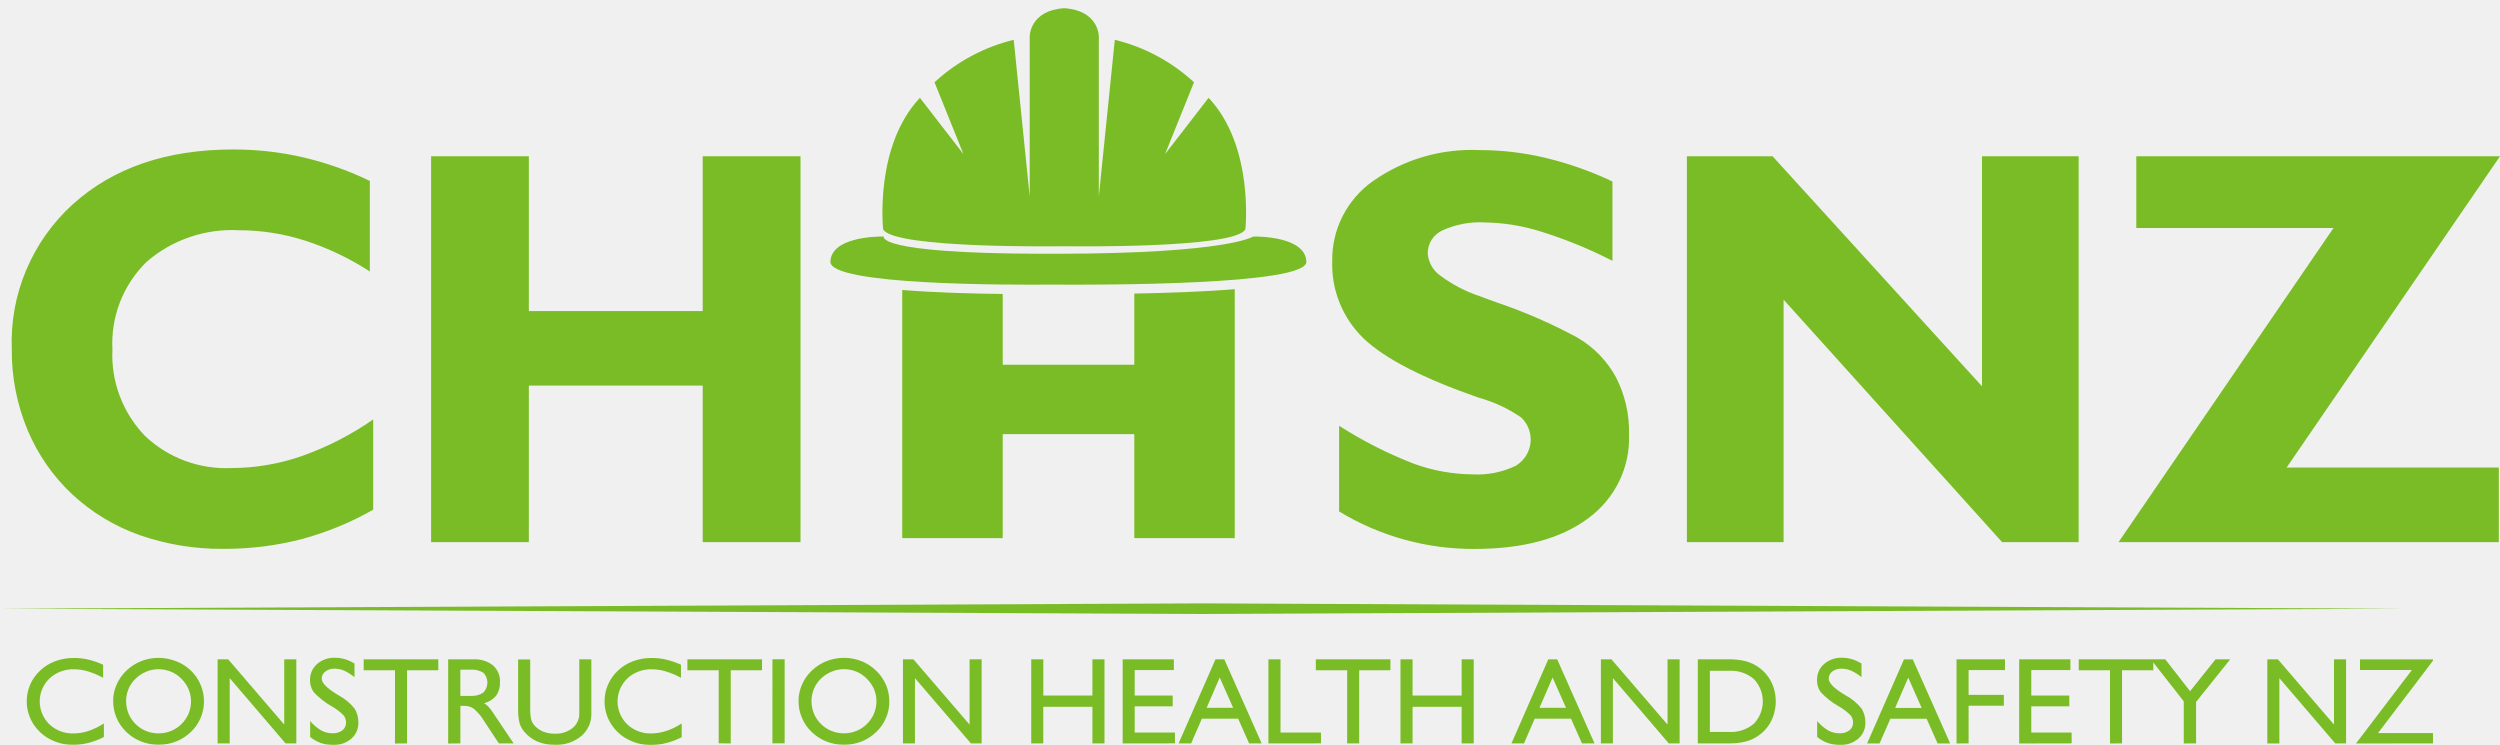
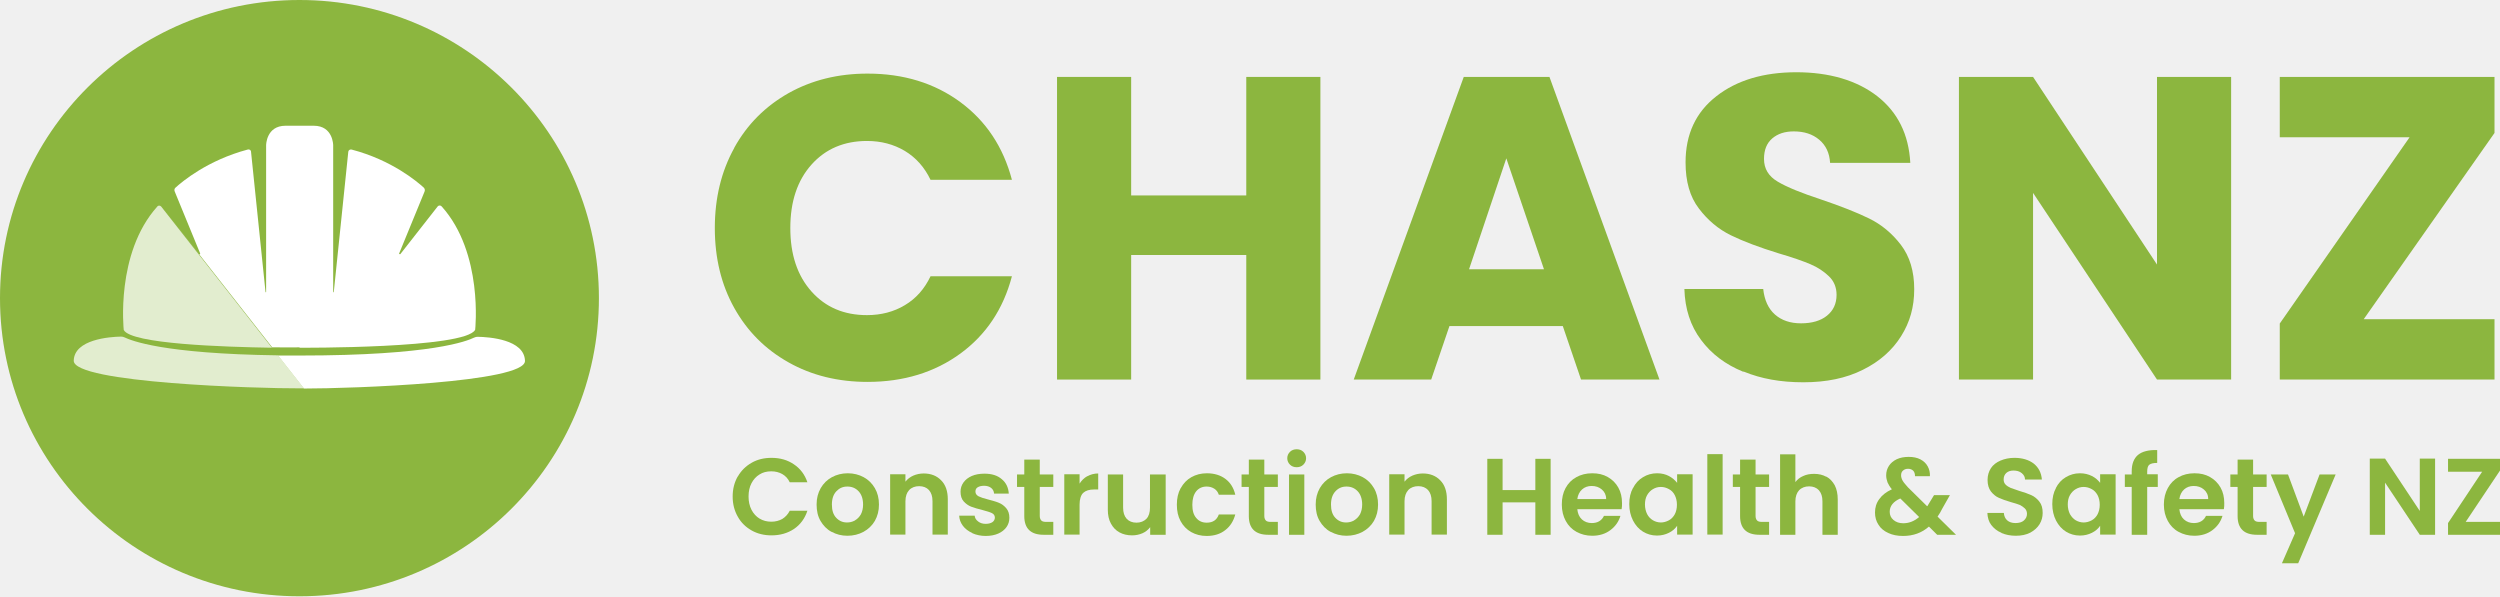
- <svg xmlns="http://www.w3.org/2000/svg" width="292" height="87" viewBox="0 0 292 87" fill="none">
-   <mask id="mask0_423_1440" style="mask-type:luminance" maskUnits="userSpaceOnUse" x="0" y="0" width="292" height="87">
-     <path d="M292 0H0V87H292V0Z" fill="white" />
-   </mask>
-   <g mask="url(#mask0_423_1440)">
-     <path d="M82.076 18.251V36.332H61.77V18.251H50.353V63.318H61.77V45.041H82.076V63.318H93.501V18.251H82.076ZM231.497 18.251V45.119L207.037 18.251H197.028V63.318H208.325V35.002L233.843 63.318H242.786V18.251H231.497ZM249.52 18.251V26.632H272.552C264.185 38.862 255.817 51.09 247.449 63.318H291.863V54.61H267.074L292.001 18.251H249.52ZM160.383 21.133C158.876 22.196 157.654 23.606 156.821 25.24C155.989 26.874 155.571 28.684 155.604 30.513C155.549 32.184 155.846 33.848 156.477 35.399C157.107 36.951 158.057 38.356 159.266 39.525C161.718 41.875 166.194 44.181 172.694 46.443C174.487 46.934 176.182 47.725 177.705 48.783C178.096 49.165 178.395 49.63 178.578 50.143C178.761 50.656 178.824 51.203 178.762 51.743C178.699 52.283 178.514 52.803 178.219 53.261C177.924 53.721 177.527 54.107 177.058 54.393C175.479 55.157 173.727 55.506 171.972 55.405C169.626 55.383 167.302 54.958 165.103 54.149C162.063 52.967 159.15 51.487 156.409 49.73V59.737C161.163 62.628 166.642 64.145 172.224 64.116C177.882 64.116 182.306 62.924 185.496 60.541C187.043 59.413 188.286 57.929 189.119 56.217C189.951 54.505 190.346 52.618 190.271 50.721C190.327 48.42 189.807 46.142 188.758 44.087C187.719 42.165 186.167 40.56 184.271 39.447C181.275 37.821 178.144 36.452 174.911 35.355C174.019 35.036 173.342 34.796 172.915 34.621C171.257 34.079 169.698 33.276 168.299 32.245C167.853 31.946 167.483 31.551 167.217 31.089C166.95 30.627 166.794 30.111 166.761 29.58C166.757 29.02 166.916 28.47 167.22 27.996C167.523 27.523 167.958 27.145 168.473 26.91C170.026 26.201 171.732 25.881 173.44 25.98C175.699 26.019 177.94 26.39 180.088 27.08C182.931 27.972 185.69 29.105 188.335 30.467V21.199C185.863 20.023 183.274 19.105 180.609 18.46C178.059 17.843 175.443 17.531 172.818 17.53C168.381 17.327 164.004 18.597 160.383 21.139M8.472 23.884C6.12 26.031 4.268 28.657 3.043 31.581C1.818 34.504 1.25 37.655 1.377 40.816C1.35 44.021 1.969 47.199 3.196 50.166C4.384 53.039 6.178 55.628 8.46 57.761C10.719 59.854 13.389 61.467 16.305 62.501C19.462 63.598 22.789 64.142 26.136 64.106C29.186 64.119 32.224 63.742 35.176 62.986C38.12 62.199 40.948 61.038 43.589 59.531V48.991C41.044 50.764 38.271 52.191 35.343 53.236C32.695 54.171 29.905 54.654 27.093 54.665C25.226 54.759 23.358 54.472 21.608 53.823C19.857 53.175 18.26 52.178 16.915 50.894C15.627 49.553 14.628 47.967 13.978 46.233C13.328 44.499 13.04 42.654 13.132 40.807C13.031 38.925 13.332 37.044 14.016 35.285C14.7 33.527 15.751 31.93 17.102 30.6C20.09 28.003 23.993 26.672 27.967 26.894C30.56 26.9 33.136 27.305 35.603 28.094C38.287 28.958 40.841 30.174 43.197 31.712V21.133C40.696 19.92 38.064 18.991 35.352 18.363C32.683 17.755 29.953 17.452 27.214 17.459C19.454 17.459 13.208 19.601 8.477 23.884" fill="#7ABC25" />
-     <path d="M120.271 4.232V22.957L118.401 4.65C114.938 5.493 111.753 7.201 109.152 9.61L112.53 17.999L107.445 11.424C102.099 17.093 103.15 26.782 103.15 26.782C104.329 29.084 124.305 28.76 124.305 28.76C124.305 28.76 144.278 29.084 145.459 26.782C145.459 26.782 146.511 17.093 141.163 11.424L136.08 18L139.458 9.61C136.856 7.201 133.671 5.493 130.209 4.65L128.342 22.957V4.232C128.342 4.232 128.342 1.218 124.305 0.959C120.271 1.218 120.271 4.232 120.271 4.232Z" fill="#7ABC25" />
+ <svg xmlns="http://www.w3.org/2000/svg" width="281" height="67" viewBox="0 0 281 67" fill="none">
+   <g clip-path="url(#clip0_713_2193)">
+     <path d="M82.528 16.613C83.983 13.979 86.032 11.938 88.633 10.468C91.257 8.998 94.21 8.273 97.517 8.273C101.573 8.273 105.055 9.349 107.943 11.477C110.83 13.606 112.77 16.525 113.74 20.212H104.592C103.909 18.785 102.939 17.71 101.705 16.964C100.448 16.218 99.038 15.845 97.451 15.845C94.894 15.845 92.8 16.723 91.213 18.5C89.625 20.278 88.832 22.648 88.832 25.632C88.832 28.617 89.625 30.987 91.213 32.765C92.8 34.542 94.872 35.42 97.451 35.42C99.038 35.42 100.47 35.047 101.705 34.301C102.961 33.555 103.909 32.48 104.592 31.053H113.74C112.77 34.74 110.83 37.637 107.943 39.743C105.055 41.85 101.573 42.926 97.517 42.926C94.21 42.926 91.234 42.201 88.633 40.731C86.01 39.261 83.983 37.22 82.528 34.608C81.073 31.997 80.346 29.012 80.346 25.632C80.346 22.253 81.073 19.268 82.528 16.635V16.613Z" fill="#8CB63F" />
+     <path d="M148.413 8.646V42.662H140.081V28.661H127.142V42.662H118.81V8.646H127.142V21.968H140.081V8.646H148.413Z" fill="#8CB63F" />
+     <path d="M175.68 36.649H162.917L160.867 42.662H152.16L164.526 8.646H174.159L186.525 42.662H177.708L175.658 36.649H175.68ZM173.542 30.263L169.31 17.798L165.122 30.263H173.542Z" fill="#8CB63F" />
+     <path d="M195.937 41.785C193.953 40.972 192.366 39.787 191.198 38.207C190.008 36.627 189.391 34.718 189.324 32.48H198.186C198.318 33.73 198.759 34.696 199.508 35.354C200.258 36.013 201.227 36.342 202.44 36.342C203.652 36.342 204.644 36.057 205.349 35.486C206.055 34.916 206.43 34.147 206.43 33.138C206.43 32.304 206.143 31.602 205.57 31.053C204.997 30.504 204.313 30.044 203.476 29.692C202.638 29.341 201.47 28.924 199.949 28.485C197.745 27.805 195.937 27.125 194.549 26.445C193.16 25.764 191.948 24.755 190.956 23.438C189.942 22.121 189.457 20.387 189.457 18.259C189.457 15.099 190.603 12.619 192.917 10.819C195.21 9.02 198.23 8.12 201.911 8.12C205.592 8.12 208.7 9.02 211.014 10.819C213.307 12.619 214.541 15.099 214.718 18.303H205.702C205.636 17.205 205.239 16.349 204.49 15.713C203.74 15.077 202.793 14.769 201.624 14.769C200.61 14.769 199.817 15.033 199.2 15.559C198.582 16.086 198.274 16.854 198.274 17.864C198.274 18.961 198.781 19.817 199.839 20.431C200.875 21.046 202.506 21.704 204.71 22.428C206.915 23.175 208.7 23.877 210.089 24.557C211.477 25.238 212.668 26.225 213.66 27.52C214.651 28.815 215.158 30.483 215.158 32.502C215.158 34.52 214.674 36.21 213.682 37.79C212.69 39.37 211.257 40.643 209.383 41.565C207.51 42.509 205.283 42.969 202.704 42.969C200.125 42.969 197.965 42.575 195.981 41.763L195.937 41.785Z" fill="#8CB63F" />
+     <path d="M250.779 42.662H242.447L228.516 21.682V42.662H220.184V8.646H228.516L242.447 29.736V8.646H250.779V42.662Z" fill="#8CB63F" />
+     <path d="M265.68 35.881H280.383V42.662H256.246V36.364L270.838 15.428H256.246V8.646H280.383V14.945L265.68 35.881Z" fill="#8CB63F" />
+     <path d="M82.924 53.569C83.299 52.911 83.828 52.384 84.49 52.011C85.151 51.638 85.878 51.462 86.716 51.462C87.686 51.462 88.523 51.704 89.229 52.187C89.956 52.669 90.463 53.35 90.75 54.206H88.766C88.567 53.789 88.303 53.503 87.928 53.284C87.575 53.086 87.157 52.977 86.694 52.977C86.187 52.977 85.746 53.086 85.371 53.328C84.974 53.569 84.688 53.898 84.467 54.315C84.247 54.732 84.137 55.237 84.137 55.808C84.137 56.378 84.247 56.861 84.467 57.3C84.688 57.717 84.996 58.068 85.371 58.288C85.768 58.529 86.209 58.639 86.694 58.639C87.157 58.639 87.575 58.529 87.928 58.331C88.281 58.112 88.567 57.805 88.766 57.41H90.75C90.463 58.288 89.956 58.968 89.251 59.451C88.523 59.933 87.686 60.175 86.716 60.175C85.9 60.175 85.151 59.999 84.49 59.626C83.828 59.253 83.299 58.748 82.924 58.068C82.55 57.41 82.351 56.663 82.351 55.808C82.351 54.952 82.55 54.206 82.924 53.547V53.569Z" fill="#8CB63F" />
+     <path d="M93.461 59.78C92.932 59.494 92.535 59.078 92.227 58.551C91.918 58.024 91.786 57.41 91.786 56.707C91.786 56.005 91.94 55.413 92.249 54.864C92.557 54.337 92.976 53.92 93.505 53.635C94.034 53.35 94.629 53.196 95.29 53.196C95.952 53.196 96.547 53.35 97.076 53.635C97.605 53.92 98.024 54.337 98.332 54.864C98.641 55.391 98.795 56.005 98.795 56.707C98.795 57.41 98.641 58.002 98.332 58.551C98.024 59.078 97.583 59.494 97.054 59.78C96.525 60.065 95.908 60.219 95.246 60.219C94.585 60.219 94.012 60.065 93.483 59.78H93.461ZM96.106 58.485C96.371 58.331 96.591 58.112 96.767 57.805C96.922 57.497 97.01 57.146 97.01 56.707C97.01 56.071 96.833 55.566 96.503 55.215C96.172 54.864 95.753 54.688 95.246 54.688C94.739 54.688 94.343 54.864 94.012 55.215C93.681 55.566 93.505 56.049 93.505 56.707C93.505 57.366 93.659 57.849 93.99 58.2C94.321 58.551 94.717 58.726 95.202 58.726C95.511 58.726 95.797 58.66 96.084 58.507L96.106 58.485Z" fill="#8CB63F" />
+     <path d="M105.783 53.986C106.29 54.491 106.532 55.215 106.532 56.115V60.087H104.813V56.334C104.813 55.786 104.68 55.391 104.416 55.083C104.151 54.798 103.777 54.645 103.314 54.645C102.851 54.645 102.454 54.798 102.19 55.083C101.925 55.369 101.771 55.786 101.771 56.334V60.087H100.052V53.306H101.771V54.14C101.991 53.854 102.3 53.613 102.653 53.459C103.005 53.306 103.402 53.218 103.821 53.218C104.636 53.218 105.298 53.481 105.783 53.986Z" fill="#8CB63F" />
+     <path d="M109.287 59.911C108.847 59.714 108.494 59.451 108.229 59.099C107.965 58.748 107.833 58.375 107.811 57.958H109.552C109.574 58.222 109.706 58.441 109.949 58.617C110.169 58.792 110.456 58.88 110.786 58.88C111.117 58.88 111.359 58.814 111.558 58.682C111.734 58.551 111.822 58.375 111.822 58.178C111.822 57.958 111.712 57.783 111.492 57.673C111.271 57.563 110.897 57.454 110.412 57.322C109.905 57.19 109.486 57.081 109.155 56.949C108.825 56.817 108.56 56.62 108.318 56.356C108.075 56.093 107.965 55.72 107.965 55.259C107.965 54.886 108.075 54.535 108.295 54.227C108.516 53.92 108.825 53.679 109.221 53.503C109.618 53.328 110.103 53.24 110.654 53.24C111.47 53.24 112.109 53.438 112.594 53.855C113.079 54.249 113.343 54.798 113.387 55.478H111.734C111.712 55.215 111.602 54.996 111.404 54.842C111.205 54.688 110.941 54.601 110.61 54.601C110.301 54.601 110.059 54.666 109.883 54.776C109.706 54.886 109.64 55.039 109.64 55.259C109.64 55.478 109.75 55.654 109.993 55.786C110.213 55.895 110.588 56.027 111.051 56.137C111.536 56.269 111.955 56.378 112.263 56.51C112.594 56.642 112.858 56.839 113.101 57.124C113.343 57.41 113.453 57.761 113.453 58.2C113.453 58.595 113.343 58.946 113.123 59.253C112.902 59.56 112.594 59.802 112.197 59.977C111.8 60.153 111.315 60.241 110.786 60.241C110.257 60.241 109.728 60.131 109.287 59.933V59.911Z" fill="#8CB63F" />
+     <path d="M116.87 54.732V58.002C116.87 58.222 116.936 58.397 117.047 58.507C117.157 58.617 117.333 58.661 117.598 58.661H118.391V60.109H117.311C115.856 60.109 115.129 59.407 115.129 58.002V54.732H114.313V53.328H115.129V51.66H116.87V53.328H118.391V54.732H116.87Z" fill="#8CB63F" />
+     <path d="M122.227 53.525C122.579 53.328 122.998 53.218 123.439 53.218V55.018H122.976C122.425 55.018 122.028 55.149 121.764 55.391C121.499 55.632 121.345 56.093 121.345 56.707V60.087H119.625V53.306H121.345V54.359C121.565 54.008 121.852 53.723 122.204 53.525H122.227Z" fill="#8CB63F" />
+     <path d="M131.022 53.328V60.109H129.28V59.253C129.06 59.538 128.773 59.78 128.421 59.934C128.068 60.087 127.671 60.175 127.252 60.175C126.723 60.175 126.238 60.065 125.842 59.846C125.423 59.626 125.114 59.297 124.872 58.858C124.629 58.419 124.519 57.893 124.519 57.3V53.328H126.238V57.059C126.238 57.607 126.371 58.002 126.635 58.309C126.9 58.595 127.274 58.748 127.737 58.748C128.2 58.748 128.575 58.595 128.861 58.309C129.126 58.024 129.258 57.607 129.258 57.059V53.328H131H131.022Z" fill="#8CB63F" />
+     <path d="M132.719 54.864C133.005 54.337 133.402 53.92 133.909 53.635C134.416 53.35 134.989 53.196 135.651 53.196C136.488 53.196 137.194 53.416 137.745 53.833C138.296 54.249 138.67 54.842 138.847 55.61H136.995C136.907 55.325 136.731 55.083 136.488 54.93C136.246 54.776 135.959 54.688 135.629 54.688C135.144 54.688 134.747 54.864 134.46 55.215C134.174 55.566 134.019 56.071 134.019 56.729C134.019 57.388 134.152 57.87 134.46 58.222C134.747 58.573 135.144 58.748 135.629 58.748C136.334 58.748 136.775 58.441 136.995 57.827H138.847C138.648 58.551 138.296 59.143 137.723 59.582C137.172 60.021 136.466 60.241 135.629 60.241C134.967 60.241 134.394 60.087 133.887 59.802C133.38 59.516 132.983 59.099 132.697 58.573C132.41 58.046 132.278 57.432 132.278 56.729C132.278 56.027 132.41 55.413 132.697 54.886L132.719 54.864Z" fill="#8CB63F" />
+     <path d="M142.109 54.732V58.002C142.109 58.222 142.175 58.397 142.285 58.507C142.396 58.617 142.572 58.661 142.836 58.661H143.63V60.109H142.55C141.095 60.109 140.368 59.407 140.368 58.002V54.732H139.552V53.328H140.368V51.66H142.109V53.328H143.63V54.732H142.109Z" fill="#8CB63F" />
+     <path d="M144.997 52.23C144.798 52.033 144.688 51.792 144.688 51.506C144.688 51.221 144.798 50.98 144.997 50.782C145.195 50.585 145.459 50.497 145.746 50.497C146.033 50.497 146.297 50.585 146.495 50.782C146.694 50.98 146.804 51.221 146.804 51.506C146.804 51.792 146.694 52.033 146.495 52.23C146.297 52.428 146.033 52.516 145.746 52.516C145.459 52.516 145.195 52.428 144.997 52.23ZM146.606 53.328V60.109H144.886V53.328H146.606Z" fill="#8CB63F" />
+     <path d="M149.56 59.78C149.031 59.494 148.634 59.078 148.325 58.551C148.017 58.024 147.884 57.41 147.884 56.707C147.884 56.005 148.039 55.413 148.347 54.864C148.656 54.337 149.075 53.92 149.604 53.635C150.133 53.35 150.728 53.196 151.389 53.196C152.05 53.196 152.645 53.35 153.175 53.635C153.704 53.92 154.122 54.337 154.431 54.864C154.74 55.391 154.894 56.005 154.894 56.707C154.894 57.41 154.74 58.002 154.431 58.551C154.122 59.078 153.682 59.494 153.152 59.78C152.623 60.065 152.006 60.219 151.345 60.219C150.684 60.219 150.111 60.065 149.582 59.78H149.56ZM152.205 58.485C152.469 58.331 152.69 58.112 152.866 57.805C153.02 57.497 153.108 57.146 153.108 56.707C153.108 56.071 152.932 55.566 152.601 55.215C152.271 54.864 151.852 54.688 151.345 54.688C150.838 54.688 150.441 54.864 150.111 55.215C149.78 55.566 149.604 56.049 149.604 56.707C149.604 57.366 149.758 57.849 150.089 58.2C150.419 58.551 150.816 58.726 151.301 58.726C151.609 58.726 151.896 58.66 152.183 58.507L152.205 58.485Z" fill="#8CB63F" />
+     <path d="M161.881 53.986C162.388 54.491 162.631 55.215 162.631 56.115V60.087H160.911V56.334C160.911 55.786 160.779 55.391 160.515 55.083C160.25 54.798 159.875 54.645 159.412 54.645C158.95 54.645 158.553 54.798 158.288 55.083C158.024 55.369 157.869 55.786 157.869 56.334V60.087H156.15V53.306H157.869V54.14C158.09 53.854 158.398 53.613 158.751 53.459C159.104 53.306 159.501 53.218 159.919 53.218C160.735 53.218 161.396 53.481 161.881 53.986Z" fill="#8CB63F" />
+     <path d="M174.291 51.572V60.109H172.572V56.466H168.891V60.109H167.172V51.572H168.891V55.084H172.572V51.572H174.291Z" fill="#8CB63F" />
+     <path d="M182.271 57.234H177.289C177.333 57.717 177.51 58.112 177.796 58.375C178.105 58.66 178.48 58.792 178.92 58.792C179.56 58.792 180.023 58.529 180.287 57.98H182.139C181.94 58.639 181.566 59.165 181.014 59.582C180.463 59.999 179.78 60.219 178.964 60.219C178.303 60.219 177.73 60.065 177.201 59.78C176.672 59.494 176.275 59.078 175.989 58.551C175.702 58.024 175.548 57.41 175.548 56.707C175.548 56.005 175.68 55.391 175.967 54.864C176.253 54.337 176.65 53.92 177.179 53.635C177.686 53.35 178.281 53.196 178.964 53.196C179.648 53.196 180.199 53.328 180.706 53.613C181.213 53.898 181.61 54.293 181.896 54.798C182.183 55.303 182.315 55.895 182.315 56.554C182.315 56.795 182.315 57.015 182.271 57.212V57.234ZM180.53 56.071C180.53 55.632 180.353 55.281 180.045 55.017C179.736 54.754 179.361 54.623 178.898 54.623C178.48 54.623 178.105 54.754 177.818 55.017C177.532 55.281 177.355 55.632 177.289 56.093H180.53V56.071Z" fill="#8CB63F" />
+     <path d="M183.549 54.864C183.814 54.337 184.188 53.92 184.673 53.635C185.136 53.35 185.665 53.196 186.26 53.196C186.767 53.196 187.208 53.306 187.583 53.503C187.958 53.701 188.266 53.964 188.509 54.271V53.306H190.25V60.087H188.509V59.099C188.288 59.429 187.98 59.692 187.583 59.889C187.186 60.087 186.745 60.197 186.238 60.197C185.665 60.197 185.136 60.043 184.673 59.758C184.21 59.472 183.836 59.056 183.549 58.507C183.285 57.98 183.13 57.366 183.13 56.663C183.13 55.961 183.263 55.369 183.549 54.842V54.864ZM188.244 55.654C188.09 55.347 187.87 55.127 187.583 54.974C187.296 54.82 187.01 54.732 186.679 54.732C186.349 54.732 186.062 54.82 185.798 54.974C185.533 55.127 185.313 55.347 185.136 55.654C184.96 55.961 184.894 56.312 184.894 56.707C184.894 57.102 184.982 57.475 185.136 57.783C185.291 58.09 185.533 58.331 185.798 58.485C186.062 58.639 186.371 58.726 186.679 58.726C186.988 58.726 187.296 58.639 187.583 58.485C187.87 58.331 188.09 58.09 188.244 57.805C188.399 57.519 188.487 57.146 188.487 56.729C188.487 56.312 188.399 55.961 188.244 55.654Z" fill="#8CB63F" />
+     <path d="M193.623 51.045V60.087H191.903V51.045H193.623Z" fill="#8CB63F" />
+     <path d="M197.326 54.732V58.002C197.326 58.222 197.392 58.397 197.502 58.507C197.613 58.617 197.789 58.661 198.053 58.661H198.847V60.109H197.767C196.312 60.109 195.585 59.407 195.585 58.002V54.732H194.769V53.328H195.585V51.66H197.326V53.328H198.847V54.732H197.326Z" fill="#8CB63F" />
+     <path d="M205.283 53.569C205.68 53.789 205.989 54.118 206.231 54.557C206.452 54.996 206.562 55.522 206.562 56.137V60.109H204.843V56.356C204.843 55.808 204.71 55.413 204.446 55.105C204.181 54.82 203.807 54.666 203.344 54.666C202.881 54.666 202.484 54.82 202.219 55.105C201.955 55.391 201.801 55.808 201.801 56.356V60.109H200.081V51.067H201.801V54.184C202.021 53.898 202.308 53.657 202.682 53.503C203.057 53.328 203.454 53.262 203.917 53.262C204.424 53.262 204.887 53.372 205.283 53.591V53.569Z" fill="#8CB63F" />
+     <path d="M217.738 60.109L216.812 59.187C216.018 59.89 215.048 60.241 213.902 60.241C213.263 60.241 212.712 60.131 212.249 59.912C211.764 59.692 211.389 59.385 211.147 58.99C210.882 58.595 210.75 58.134 210.75 57.607C210.75 57.037 210.904 56.532 211.235 56.093C211.544 55.654 212.028 55.281 212.646 54.996C212.425 54.732 212.271 54.469 212.161 54.228C212.073 53.986 212.006 53.723 212.006 53.416C212.006 53.021 212.117 52.669 212.315 52.362C212.513 52.055 212.822 51.792 213.197 51.616C213.571 51.441 214.034 51.353 214.541 51.353C215.048 51.353 215.489 51.441 215.864 51.638C216.239 51.836 216.503 52.099 216.679 52.428C216.856 52.757 216.944 53.108 216.922 53.525H215.247C215.247 53.262 215.181 53.043 215.048 52.911C214.916 52.779 214.718 52.691 214.475 52.691C214.233 52.691 214.056 52.757 213.902 52.889C213.748 53.021 213.682 53.196 213.682 53.416C213.682 53.635 213.748 53.833 213.858 54.03C213.968 54.228 214.189 54.469 214.453 54.776L216.613 56.905C216.613 56.905 216.635 56.861 216.657 56.861C216.679 56.861 216.657 56.839 216.679 56.817L217.385 55.654H219.17L218.311 57.168C218.156 57.498 217.98 57.783 217.782 58.068L219.854 60.109H217.738ZM215.71 58.112L213.594 56.027C212.8 56.378 212.403 56.883 212.403 57.52C212.403 57.893 212.535 58.2 212.822 58.441C213.109 58.683 213.461 58.814 213.924 58.814C214.585 58.814 215.181 58.573 215.71 58.112Z" fill="#8CB63F" />
+     <path d="M224.967 59.889C224.483 59.692 224.108 59.385 223.821 59.012C223.535 58.639 223.402 58.178 223.38 57.651H225.232C225.254 58.002 225.386 58.288 225.607 58.485C225.827 58.682 226.136 58.792 226.532 58.792C226.929 58.792 227.26 58.705 227.48 58.507C227.701 58.309 227.833 58.068 227.833 57.761C227.833 57.497 227.745 57.3 227.591 57.146C227.436 56.993 227.238 56.861 227.017 56.751C226.775 56.663 226.466 56.554 226.048 56.444C225.496 56.29 225.034 56.115 224.681 55.961C224.328 55.808 224.042 55.566 223.777 55.237C223.535 54.908 223.402 54.491 223.402 53.942C223.402 53.438 223.535 52.999 223.777 52.626C224.02 52.252 224.394 51.967 224.857 51.77C225.32 51.572 225.849 51.462 226.422 51.462C227.304 51.462 228.031 51.682 228.582 52.099C229.134 52.538 229.442 53.13 229.508 53.898H227.613C227.613 53.613 227.48 53.372 227.238 53.174C226.995 52.977 226.687 52.889 226.312 52.889C225.981 52.889 225.717 52.977 225.519 53.152C225.32 53.328 225.21 53.569 225.21 53.898C225.21 54.118 225.276 54.315 225.43 54.469C225.585 54.623 225.761 54.732 226.003 54.842C226.224 54.93 226.555 55.039 226.951 55.171C227.502 55.325 227.965 55.5 228.318 55.654C228.671 55.808 228.979 56.071 229.222 56.378C229.486 56.707 229.596 57.124 229.596 57.651C229.596 58.112 229.486 58.529 229.244 58.924C229.001 59.319 228.649 59.626 228.208 59.868C227.745 60.109 227.194 60.219 226.577 60.219C225.981 60.219 225.43 60.109 224.967 59.911V59.889Z" fill="#8CB63F" />
+     <path d="M231.073 54.864C231.338 54.337 231.713 53.92 232.197 53.635C232.682 53.35 233.189 53.196 233.785 53.196C234.292 53.196 234.732 53.306 235.129 53.503C235.526 53.701 235.812 53.964 236.055 54.271V53.306H237.796V60.087H236.055V59.099C235.834 59.429 235.526 59.692 235.129 59.889C234.732 60.087 234.292 60.197 233.785 60.197C233.211 60.197 232.682 60.043 232.219 59.758C231.757 59.472 231.382 59.056 231.095 58.507C230.831 57.98 230.677 57.366 230.677 56.663C230.677 55.961 230.809 55.369 231.095 54.842L231.073 54.864ZM235.768 55.654C235.592 55.347 235.394 55.127 235.107 54.974C234.821 54.82 234.534 54.732 234.203 54.732C233.873 54.732 233.586 54.82 233.322 54.974C233.057 55.127 232.837 55.347 232.66 55.654C232.484 55.961 232.418 56.312 232.418 56.707C232.418 57.102 232.506 57.475 232.66 57.783C232.837 58.09 233.057 58.331 233.322 58.485C233.586 58.639 233.895 58.726 234.203 58.726C234.512 58.726 234.821 58.639 235.107 58.485C235.394 58.331 235.614 58.09 235.768 57.805C235.923 57.497 236.011 57.146 236.011 56.729C236.011 56.312 235.923 55.961 235.768 55.654Z" fill="#8CB63F" />
+     <path d="M242.535 54.732H241.345V60.109H239.604V54.732H238.832V53.328H239.604V52.977C239.604 52.143 239.846 51.528 240.309 51.133C240.794 50.738 241.499 50.563 242.469 50.585V52.033C242.051 52.033 241.764 52.099 241.588 52.23C241.411 52.362 241.345 52.648 241.345 53.021V53.306H242.535V54.71V54.732Z" fill="#8CB63F" />
+     <path d="M249.942 57.234H244.96C245.004 57.717 245.181 58.112 245.467 58.375C245.776 58.66 246.15 58.792 246.591 58.792C247.231 58.792 247.693 58.529 247.958 57.98H249.81C249.611 58.639 249.236 59.165 248.685 59.582C248.134 59.999 247.451 60.219 246.635 60.219C245.974 60.219 245.401 60.065 244.872 59.78C244.343 59.494 243.946 59.078 243.66 58.551C243.373 58.024 243.219 57.41 243.219 56.707C243.219 56.005 243.373 55.391 243.66 54.864C243.946 54.337 244.343 53.92 244.872 53.635C245.379 53.35 245.974 53.196 246.657 53.196C247.341 53.196 247.892 53.328 248.399 53.613C248.906 53.898 249.303 54.293 249.589 54.798C249.876 55.303 250.008 55.895 250.008 56.554C250.008 56.795 250.008 57.015 249.964 57.212L249.942 57.234ZM248.2 56.071C248.2 55.632 248.024 55.281 247.715 55.017C247.407 54.754 247.032 54.623 246.569 54.623C246.15 54.623 245.776 54.754 245.489 55.017C245.203 55.281 245.026 55.632 244.96 56.093H248.2V56.071Z" fill="#8CB63F" />
+     <path d="M253.248 54.732V58.002C253.248 58.222 253.314 58.397 253.424 58.507C253.535 58.617 253.711 58.661 253.976 58.661H254.769V60.109H253.689C252.234 60.109 251.507 59.407 251.507 58.002V54.732H250.691V53.328H251.507V51.66H253.248V53.328H254.769V54.732H253.248Z" fill="#8CB63F" />
+     <path d="M262.528 53.328L258.318 63.313H256.488L257.965 59.934L255.232 53.328H257.172L258.935 58.068L260.721 53.328H262.55H262.528Z" fill="#8CB63F" />
+     <path d="M273.704 60.109H271.984L268.083 54.25V60.109H266.364V51.55H268.083L271.984 57.432V51.55H273.704V60.109Z" fill="#8CB63F" />
+     <path d="M277.143 58.661H281V60.109H275.159V58.792L278.994 53.021H275.159V51.572H281V52.889L277.143 58.661Z" fill="#8CB63F" />
+     <path d="M33.659 67.022C52.249 67.022 67.318 52.019 67.318 33.511C67.318 15.003 52.249 0 33.659 0C15.07 0 0 15.003 0 33.511C0 52.019 15.07 67.022 33.659 67.022Z" fill="#8CB63F" />
+     <path d="M33.659 39.085C33.659 39.085 52.307 39.195 53.409 37.066C53.409 37.066 54.357 28.442 49.64 23.197C49.53 23.065 49.309 23.065 49.199 23.197L44.989 28.573C44.989 28.573 44.835 28.573 44.857 28.507L47.722 21.529C47.788 21.375 47.744 21.2 47.634 21.09C46.885 20.41 44.041 17.995 39.522 16.81C39.346 16.767 39.17 16.876 39.148 17.052L37.517 32.831C37.517 32.831 37.45 32.875 37.45 32.831V16.328C37.45 16.328 37.45 14.133 35.268 14.133H32.094C29.912 14.133 29.912 16.328 29.912 16.328V32.831C29.912 32.831 29.846 32.875 29.846 32.831L28.215 17.052C28.215 16.876 28.016 16.745 27.84 16.81C23.321 18.017 20.478 20.41 19.728 21.09C19.596 21.2 19.574 21.375 19.64 21.529L22.506 28.507C22.506 28.507 22.439 28.639 22.373 28.573L18.163 23.197L30.595 39.041C32.447 39.063 33.681 39.041 33.681 39.041L33.659 39.085Z" fill="white" />
+     <path opacity="0.75" d="M30.551 39.063L18.119 23.218C18.009 23.087 17.788 23.065 17.678 23.218C12.961 28.463 13.909 37.088 13.909 37.088C14.725 38.668 25.217 38.997 30.573 39.085L30.551 39.063Z" fill="white" />
+     <path opacity="0.75" d="M13.997 37.922C13.865 37.856 13.733 37.834 13.6 37.834C12.344 37.856 8.354 38.142 8.288 40.533C8.2 43.057 29.163 43.672 33.659 43.65C33.813 43.65 33.99 43.65 34.166 43.65L31.257 39.941C18.251 39.765 14.747 38.273 13.997 37.922Z" fill="white" />
+     <path d="M59.008 40.556C58.942 38.142 54.953 37.878 53.696 37.856C53.564 37.856 53.431 37.878 53.299 37.944C52.528 38.317 48.626 39.963 33.659 39.963C32.822 39.963 32.028 39.963 31.257 39.963L34.166 43.672C39.545 43.672 59.096 42.992 59.008 40.556Z" fill="white" />
  </g>
-   <mask id="mask1_423_1440" style="mask-type:luminance" maskUnits="userSpaceOnUse" x="0" y="0" width="292" height="87">
-     <path d="M292 0H0V87H292V0Z" fill="white" />
-   </mask>
-   <g mask="url(#mask1_423_1440)">
-     <path d="M146.366 27.624C146.366 27.624 143.542 29.6 123.699 29.639H121.66C102.091 29.599 103.229 27.624 103.229 27.624H103.072C102.131 27.624 97.079 27.754 96.991 30.569C96.901 33.33 117.999 33.282 122.744 33.24C128.235 33.282 152.67 33.33 152.584 30.569C152.493 27.751 147.443 27.624 146.5 27.624H146.366Z" fill="#7ABC25" />
-     <path d="M0 71.094L140.392 71.714L280.787 71.094L140.392 70.474L0 71.094Z" fill="#7ABC25" />
-     <path d="M132.486 34.289V42.603H117.118V34.334C113.572 34.295 109.166 34.179 105.382 33.869V62.854H117.118V50.707H132.486V62.854H144.218V33.775C140.61 34.074 136.334 34.218 132.486 34.289Z" fill="#7ABC25" />
-   </g>
-   <mask id="mask2_423_1440" style="mask-type:luminance" maskUnits="userSpaceOnUse" x="0" y="0" width="292" height="87">
-     <path d="M292 0H0V87H292V0Z" fill="white" />
-   </mask>
-   <g mask="url(#mask2_423_1440)">
-     <path d="M12.133 84.498V86.084C11.568 86.376 10.971 86.604 10.354 86.764C9.768 86.918 9.165 86.997 8.559 86.998C8.008 87 7.46 86.927 6.93 86.781C6.412 86.632 5.918 86.411 5.463 86.124C4.744 85.665 4.151 85.038 3.737 84.297C3.328 83.554 3.116 82.721 3.122 81.876C3.125 81.212 3.264 80.555 3.532 79.945C3.8 79.336 4.19 78.787 4.679 78.331C5.191 77.846 5.797 77.469 6.461 77.223C7.164 76.967 7.908 76.841 8.658 76.851C9.218 76.85 9.776 76.915 10.321 77.043C10.915 77.184 11.493 77.385 12.046 77.641V79.166C11.483 78.855 10.888 78.604 10.27 78.418C9.747 78.26 9.204 78.178 8.658 78.174C8.13 78.157 7.604 78.243 7.11 78.426C6.616 78.61 6.163 78.888 5.778 79.245C5.419 79.594 5.133 80.009 4.938 80.468C4.742 80.926 4.641 81.418 4.639 81.915C4.638 82.413 4.736 82.906 4.929 83.365C5.121 83.825 5.404 84.242 5.761 84.593C6.134 84.948 6.575 85.225 7.058 85.409C7.541 85.593 8.057 85.68 8.574 85.664C9.17 85.661 9.762 85.564 10.327 85.377C10.965 85.162 11.572 84.867 12.134 84.498M14.737 81.93C14.734 82.419 14.829 82.904 15.018 83.357C15.206 83.809 15.484 84.22 15.836 84.565C16.181 84.915 16.595 85.191 17.053 85.376C17.992 85.752 19.042 85.752 19.981 85.376C20.441 85.187 20.857 84.909 21.206 84.559C21.556 84.213 21.834 83.802 22.025 83.351C22.405 82.437 22.405 81.412 22.025 80.498C21.827 80.041 21.541 79.626 21.184 79.276C20.84 78.919 20.424 78.638 19.963 78.449C19.503 78.26 19.008 78.164 18.509 78.165C18.017 78.164 17.529 78.262 17.077 78.453C16.611 78.644 16.188 78.924 15.831 79.276C15.475 79.613 15.195 80.021 15.01 80.473C14.821 80.933 14.725 81.424 14.728 81.921M13.215 81.866C13.216 81.21 13.353 80.561 13.619 79.96C13.888 79.343 14.28 78.786 14.77 78.322C15.773 77.364 17.115 76.833 18.509 76.841C19.21 76.838 19.905 76.969 20.557 77.226C21.526 77.591 22.358 78.24 22.942 79.087C23.526 79.933 23.833 80.937 23.822 81.961C23.823 82.623 23.686 83.278 23.42 83.886C23.156 84.499 22.767 85.051 22.278 85.509C21.782 85.986 21.195 86.362 20.552 86.614C19.242 87.117 17.789 87.114 16.482 86.605C15.845 86.353 15.265 85.981 14.773 85.509C14.275 85.039 13.88 84.473 13.612 83.846C13.347 83.219 13.213 82.546 13.219 81.866M25.417 86.828V77.01H26.655L33.198 84.63V77.01H34.61V86.828H33.355L26.829 79.205V86.833L25.417 86.828ZM36.226 86.053V84.212C36.59 84.648 37.025 85.02 37.514 85.314C37.916 85.534 38.368 85.65 38.827 85.648C39.242 85.672 39.653 85.552 39.988 85.309C40.128 85.199 40.24 85.059 40.314 84.898C40.389 84.738 40.424 84.563 40.417 84.387C40.423 84.083 40.321 83.787 40.13 83.55C39.724 83.139 39.263 82.788 38.758 82.505C37.969 82.063 37.254 81.501 36.64 80.84C36.35 80.429 36.2 79.937 36.212 79.436C36.202 79.083 36.27 78.731 36.411 78.407C36.553 78.082 36.765 77.792 37.032 77.557C37.616 77.055 38.372 76.793 39.146 76.824C39.53 76.824 39.912 76.879 40.28 76.989C40.676 77.11 41.054 77.281 41.405 77.499V79.093C41.038 78.79 40.633 78.535 40.199 78.335C39.852 78.185 39.479 78.106 39.1 78.101C38.707 78.082 38.319 78.198 38.002 78.428C37.868 78.525 37.76 78.652 37.686 78.798C37.612 78.945 37.575 79.107 37.578 79.27C37.578 79.756 38.163 80.359 39.331 81.081L39.541 81.208C40.265 81.595 40.902 82.122 41.414 82.758C41.722 83.257 41.876 83.834 41.855 84.418C41.865 84.768 41.796 85.117 41.654 85.438C41.512 85.76 41.3 86.046 41.033 86.278C40.448 86.778 39.693 87.038 38.92 87.008C38.428 87.015 37.938 86.939 37.472 86.783C37.016 86.622 36.594 86.38 36.226 86.07M46.134 86.845V78.29H42.478V77.01H51.194V78.29H47.54V86.828L46.134 86.845ZM52.346 86.845V77.01H55.256C56.092 76.957 56.919 77.206 57.581 77.712C57.858 77.962 58.076 78.27 58.217 78.614C58.358 78.957 58.42 79.328 58.399 79.698C58.426 80.252 58.268 80.8 57.95 81.257C57.586 81.692 57.092 82.002 56.538 82.141C56.711 82.236 56.87 82.356 57.009 82.496C57.221 82.725 57.412 82.973 57.58 83.237L59.993 86.828H58.267L56.565 84.252C56.238 83.692 55.819 83.19 55.325 82.767C54.994 82.546 54.601 82.433 54.202 82.445H53.773V86.828L52.346 86.845ZM53.77 81.282H54.95C55.474 81.319 55.996 81.187 56.438 80.905C56.747 80.597 56.923 80.182 56.928 79.748C56.932 79.313 56.764 78.894 56.461 78.58C56.01 78.302 55.48 78.176 54.95 78.219H53.77V81.282ZM60.517 77.027H61.929V82.662C61.913 83.109 61.947 83.556 62.032 83.996C62.096 84.245 62.213 84.478 62.378 84.677C62.659 85.01 63.017 85.273 63.421 85.444C63.857 85.617 64.324 85.702 64.794 85.695C65.545 85.731 66.284 85.497 66.874 85.036C67.131 84.824 67.335 84.557 67.471 84.255C67.606 83.953 67.671 83.624 67.659 83.294V77.01H69.071V83.32C69.087 83.823 68.989 84.323 68.784 84.783C68.579 85.244 68.271 85.653 67.885 85.98C67.016 86.686 65.914 87.048 64.791 86.998C64.09 87.01 63.395 86.876 62.751 86.605C62.153 86.345 61.627 85.946 61.218 85.442C60.966 85.146 60.781 84.8 60.675 84.427C60.549 83.861 60.497 83.281 60.518 82.702L60.517 77.027ZM79.622 84.515V86.101C79.057 86.394 78.46 86.622 77.843 86.781C77.257 86.936 76.654 87.014 76.048 87.016C75.498 87.017 74.95 86.944 74.419 86.799C73.901 86.649 73.408 86.428 72.953 86.141C72.233 85.683 71.64 85.055 71.227 84.314C70.817 83.571 70.606 82.738 70.612 81.893C70.612 81.225 70.751 80.565 71.02 79.952C71.288 79.34 71.68 78.788 72.173 78.331C72.684 77.847 73.29 77.469 73.954 77.223C74.656 76.967 75.401 76.841 76.15 76.851C76.71 76.851 77.267 76.915 77.812 77.043C78.406 77.184 78.984 77.385 79.537 77.641V79.166C78.973 78.856 78.377 78.605 77.76 78.418C77.237 78.26 76.695 78.178 76.148 78.174C75.621 78.156 75.095 78.242 74.601 78.426C74.106 78.61 73.654 78.888 73.269 79.245C72.91 79.594 72.624 80.009 72.429 80.468C72.233 80.926 72.132 81.418 72.13 81.915C72.128 82.413 72.226 82.905 72.419 83.365C72.611 83.825 72.894 84.242 73.251 84.593C73.623 84.948 74.064 85.225 74.547 85.409C75.03 85.593 75.545 85.68 76.062 85.664C76.659 85.661 77.252 85.564 77.818 85.377C78.456 85.162 79.063 84.867 79.624 84.498M83.945 86.823V78.29H80.289V77.01H89.006V78.29H85.352V86.828L83.945 86.823ZM90.221 77.006H91.647V86.823H90.216L90.221 77.006ZM94.789 81.925C94.787 82.415 94.882 82.899 95.071 83.352C95.259 83.804 95.537 84.215 95.888 84.56C96.234 84.91 96.65 85.186 97.108 85.371C98.047 85.747 99.097 85.747 100.036 85.371C100.496 85.183 100.913 84.905 101.261 84.554C101.611 84.207 101.889 83.797 102.082 83.347C102.271 82.893 102.368 82.407 102.368 81.916C102.371 81.428 102.275 80.944 102.085 80.493C101.887 80.037 101.602 79.622 101.246 79.272C100.901 78.914 100.484 78.632 100.022 78.444C99.562 78.255 99.068 78.159 98.569 78.16C98.077 78.16 97.59 78.258 97.137 78.449C96.668 78.64 96.242 78.919 95.881 79.272C95.528 79.611 95.25 80.018 95.064 80.468C94.876 80.928 94.779 81.42 94.782 81.916M93.267 81.862C93.268 81.205 93.407 80.556 93.675 79.955C93.942 79.338 94.333 78.78 94.826 78.317C95.323 77.843 95.909 77.469 96.551 77.216C97.193 76.963 97.878 76.835 98.569 76.837C99.27 76.834 99.965 76.964 100.617 77.221C101.901 77.735 102.93 78.725 103.483 79.98C103.747 80.608 103.879 81.282 103.872 81.963C103.874 82.624 103.738 83.28 103.472 83.888C103.208 84.5 102.82 85.052 102.331 85.51C101.835 85.987 101.249 86.362 100.606 86.616C99.293 87.121 97.836 87.118 96.526 86.606C95.89 86.355 95.31 85.983 94.819 85.51C94.325 85.042 93.933 84.479 93.668 83.855C93.402 83.228 93.267 82.555 93.272 81.876M105.465 86.828V77.01H106.69L113.244 84.63V77.01H114.656V86.828H113.401L106.867 79.205V86.833L105.465 86.828ZM120.448 86.828V77.01H121.86V81.237H127.594V77.01H129.006V86.828H127.594V82.558H121.853V86.828H120.448ZM131.127 86.828V77.01H137.106V78.26H132.531V81.237H136.971V82.5H132.531V85.56H137.238V86.825L131.127 86.828ZM140.934 82.674H144.032L142.463 79.137L140.934 82.674ZM137.66 86.828L141.967 77.01H143.002L147.364 86.828H145.896L144.615 83.939H140.379L139.124 86.828H137.66ZM148.15 86.828V77.01H149.562V85.56H154.291V86.825L148.15 86.828ZM157.348 86.828V78.29H153.69V77.01H162.404V78.29H158.753V86.828H157.348ZM163.575 86.828V77.01H164.987V81.237H170.72V77.01H172.132V86.828H170.72V82.558H164.987V86.828H163.575ZM179.812 82.674H182.911L181.342 79.137L179.812 82.674ZM176.538 86.828L180.841 77.01H181.878L186.24 86.828H184.772L183.491 83.939H179.255L178 86.828H176.538ZM186.982 86.828V77.01H188.219L194.768 84.63V77.01H196.18V86.828H194.913L188.388 79.205V86.833L186.982 86.828ZM201.957 78.348H199.713V85.492H201.957C203.008 85.551 204.042 85.209 204.847 84.537C205.521 83.829 205.896 82.894 205.896 81.921C205.896 80.949 205.521 80.014 204.847 79.306C204.044 78.632 203.009 78.288 201.957 78.348ZM201.957 77.01C202.594 77 203.23 77.068 203.85 77.213C204.492 77.379 205.091 77.675 205.609 78.084C206.128 78.493 206.553 79.005 206.858 79.586C207.221 80.311 207.41 81.109 207.41 81.918C207.41 82.726 207.221 83.524 206.858 84.249C206.498 84.948 205.963 85.544 205.303 85.98C204.864 86.279 204.374 86.496 203.857 86.623C203.235 86.769 202.598 86.838 201.96 86.828H198.304V77.01H201.957ZM212.244 86.061V84.212C212.607 84.649 213.043 85.022 213.534 85.314C213.934 85.534 214.385 85.65 214.843 85.648C215.258 85.673 215.67 85.553 216.005 85.309C216.145 85.2 216.257 85.059 216.332 84.899C216.407 84.739 216.442 84.563 216.435 84.387C216.44 84.083 216.338 83.787 216.146 83.55C215.741 83.139 215.28 82.788 214.775 82.505C213.986 82.063 213.271 81.501 212.659 80.84C212.366 80.43 212.215 79.938 212.229 79.436C212.218 79.083 212.286 78.732 212.428 78.407C212.569 78.083 212.781 77.793 213.048 77.557C213.632 77.055 214.389 76.793 215.163 76.824C215.547 76.824 215.929 76.879 216.297 76.989C216.693 77.11 217.072 77.282 217.423 77.499V79.093C217.056 78.79 216.649 78.535 216.214 78.335C215.867 78.185 215.494 78.105 215.116 78.101C214.722 78.082 214.334 78.198 214.017 78.428C213.884 78.525 213.776 78.652 213.702 78.799C213.629 78.945 213.592 79.107 213.595 79.27C213.595 79.756 214.178 80.359 215.345 81.081L215.56 81.208C216.282 81.596 216.918 82.123 217.431 82.758C217.74 83.257 217.893 83.834 217.874 84.418C217.883 84.769 217.813 85.117 217.67 85.439C217.527 85.76 217.315 86.047 217.047 86.278C216.463 86.778 215.707 87.039 214.935 87.008C214.443 87.015 213.953 86.939 213.487 86.783C213.032 86.622 212.61 86.381 212.243 86.07M221.354 82.683H224.449L222.88 79.146L221.354 82.683ZM218.078 86.837L222.383 77.019H223.417L227.782 86.837H226.312L225.031 83.948H220.795L219.531 86.837H218.078ZM228.524 86.837V77.01H234.183V78.26H229.933V81.164H234.051V82.429H229.933V86.828L228.524 86.837ZM235.842 86.837V77.01H241.823V78.26H237.254V81.237H241.694V82.5H237.254V85.56H241.968V86.825L235.842 86.837ZM246.449 86.837V78.29H242.795V77.01H251.506V78.29H247.855V86.828L246.449 86.837ZM255.062 86.837V81.913L251.219 77.01H252.904L255.805 80.73L258.775 77.01H260.489L256.502 81.986V86.828L255.062 86.837ZM264.824 86.837V77.01H266.06L272.611 84.63V77.01H274.023V86.828H272.758L266.231 79.205V86.833L264.824 86.837ZM275.179 86.837L281.711 78.255H275.647V77.015H284.171V77.17L277.755 85.622H284.171V86.828L275.179 86.837Z" fill="#7ABC25" />
-   </g>
+   <defs>
+     <clipPath id="clip0_713_2193">
+       <rect width="281" height="67" fill="white" />
+     </clipPath>
+   </defs>
</svg>
